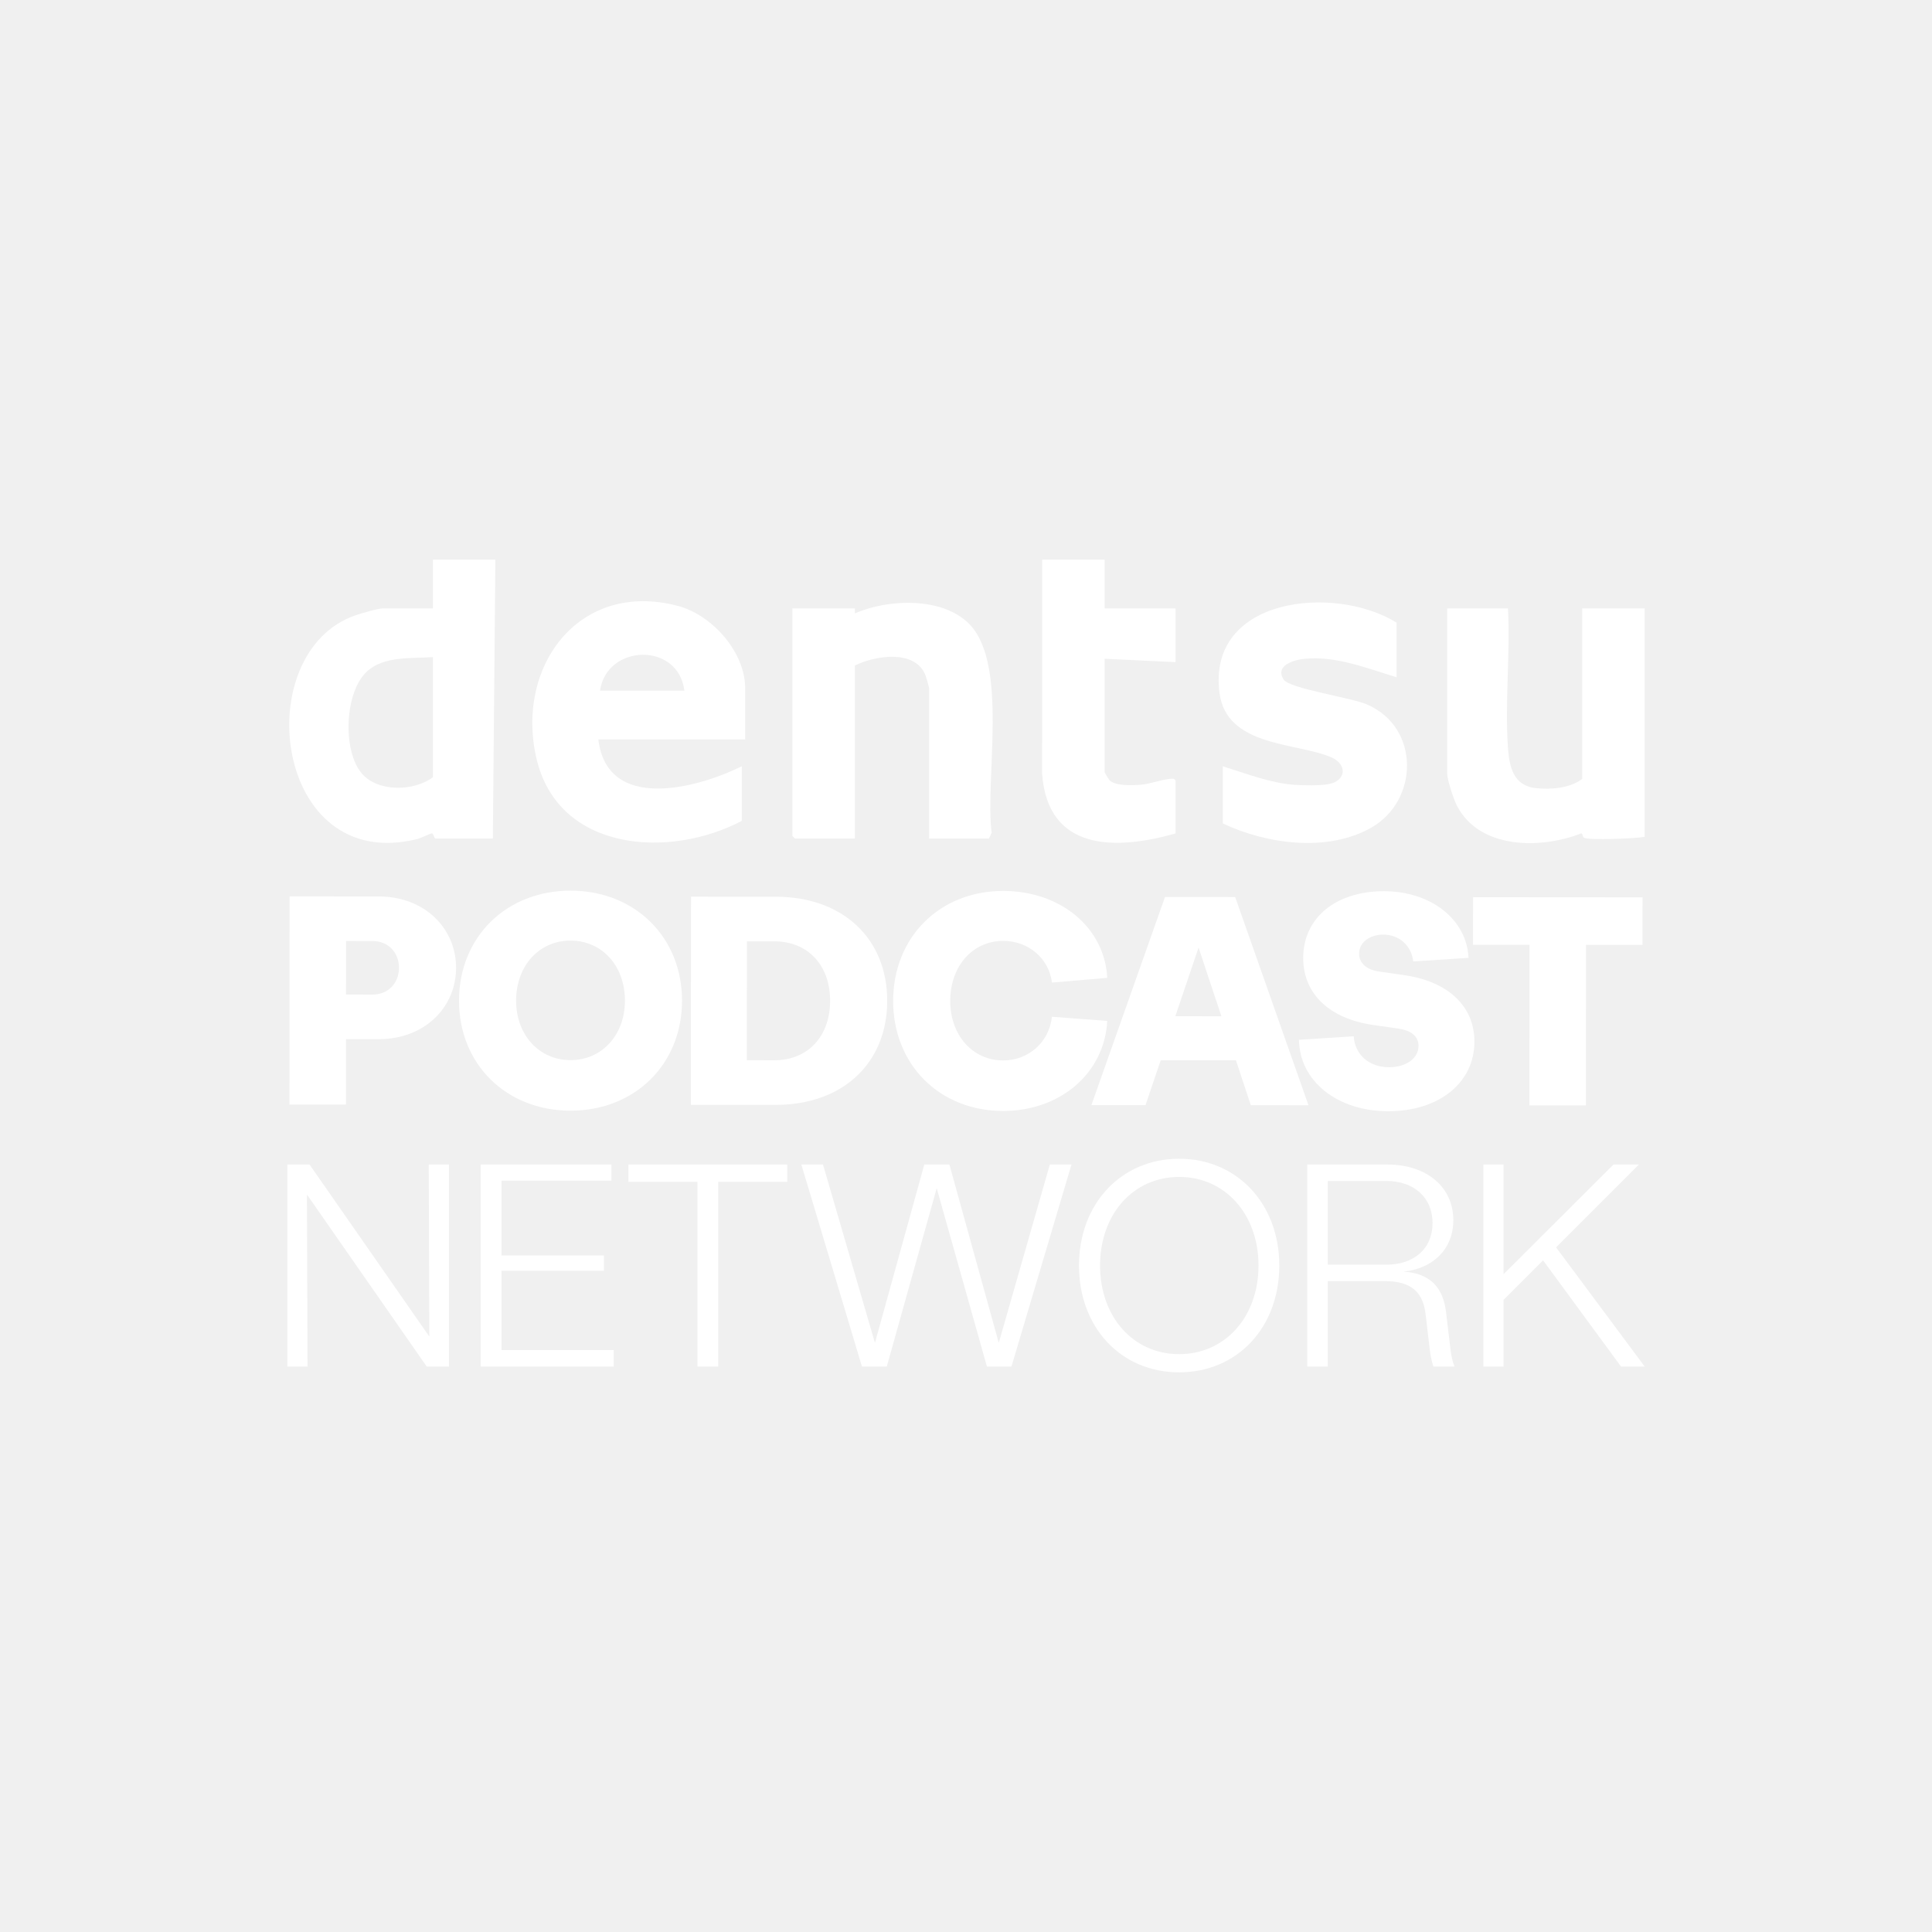
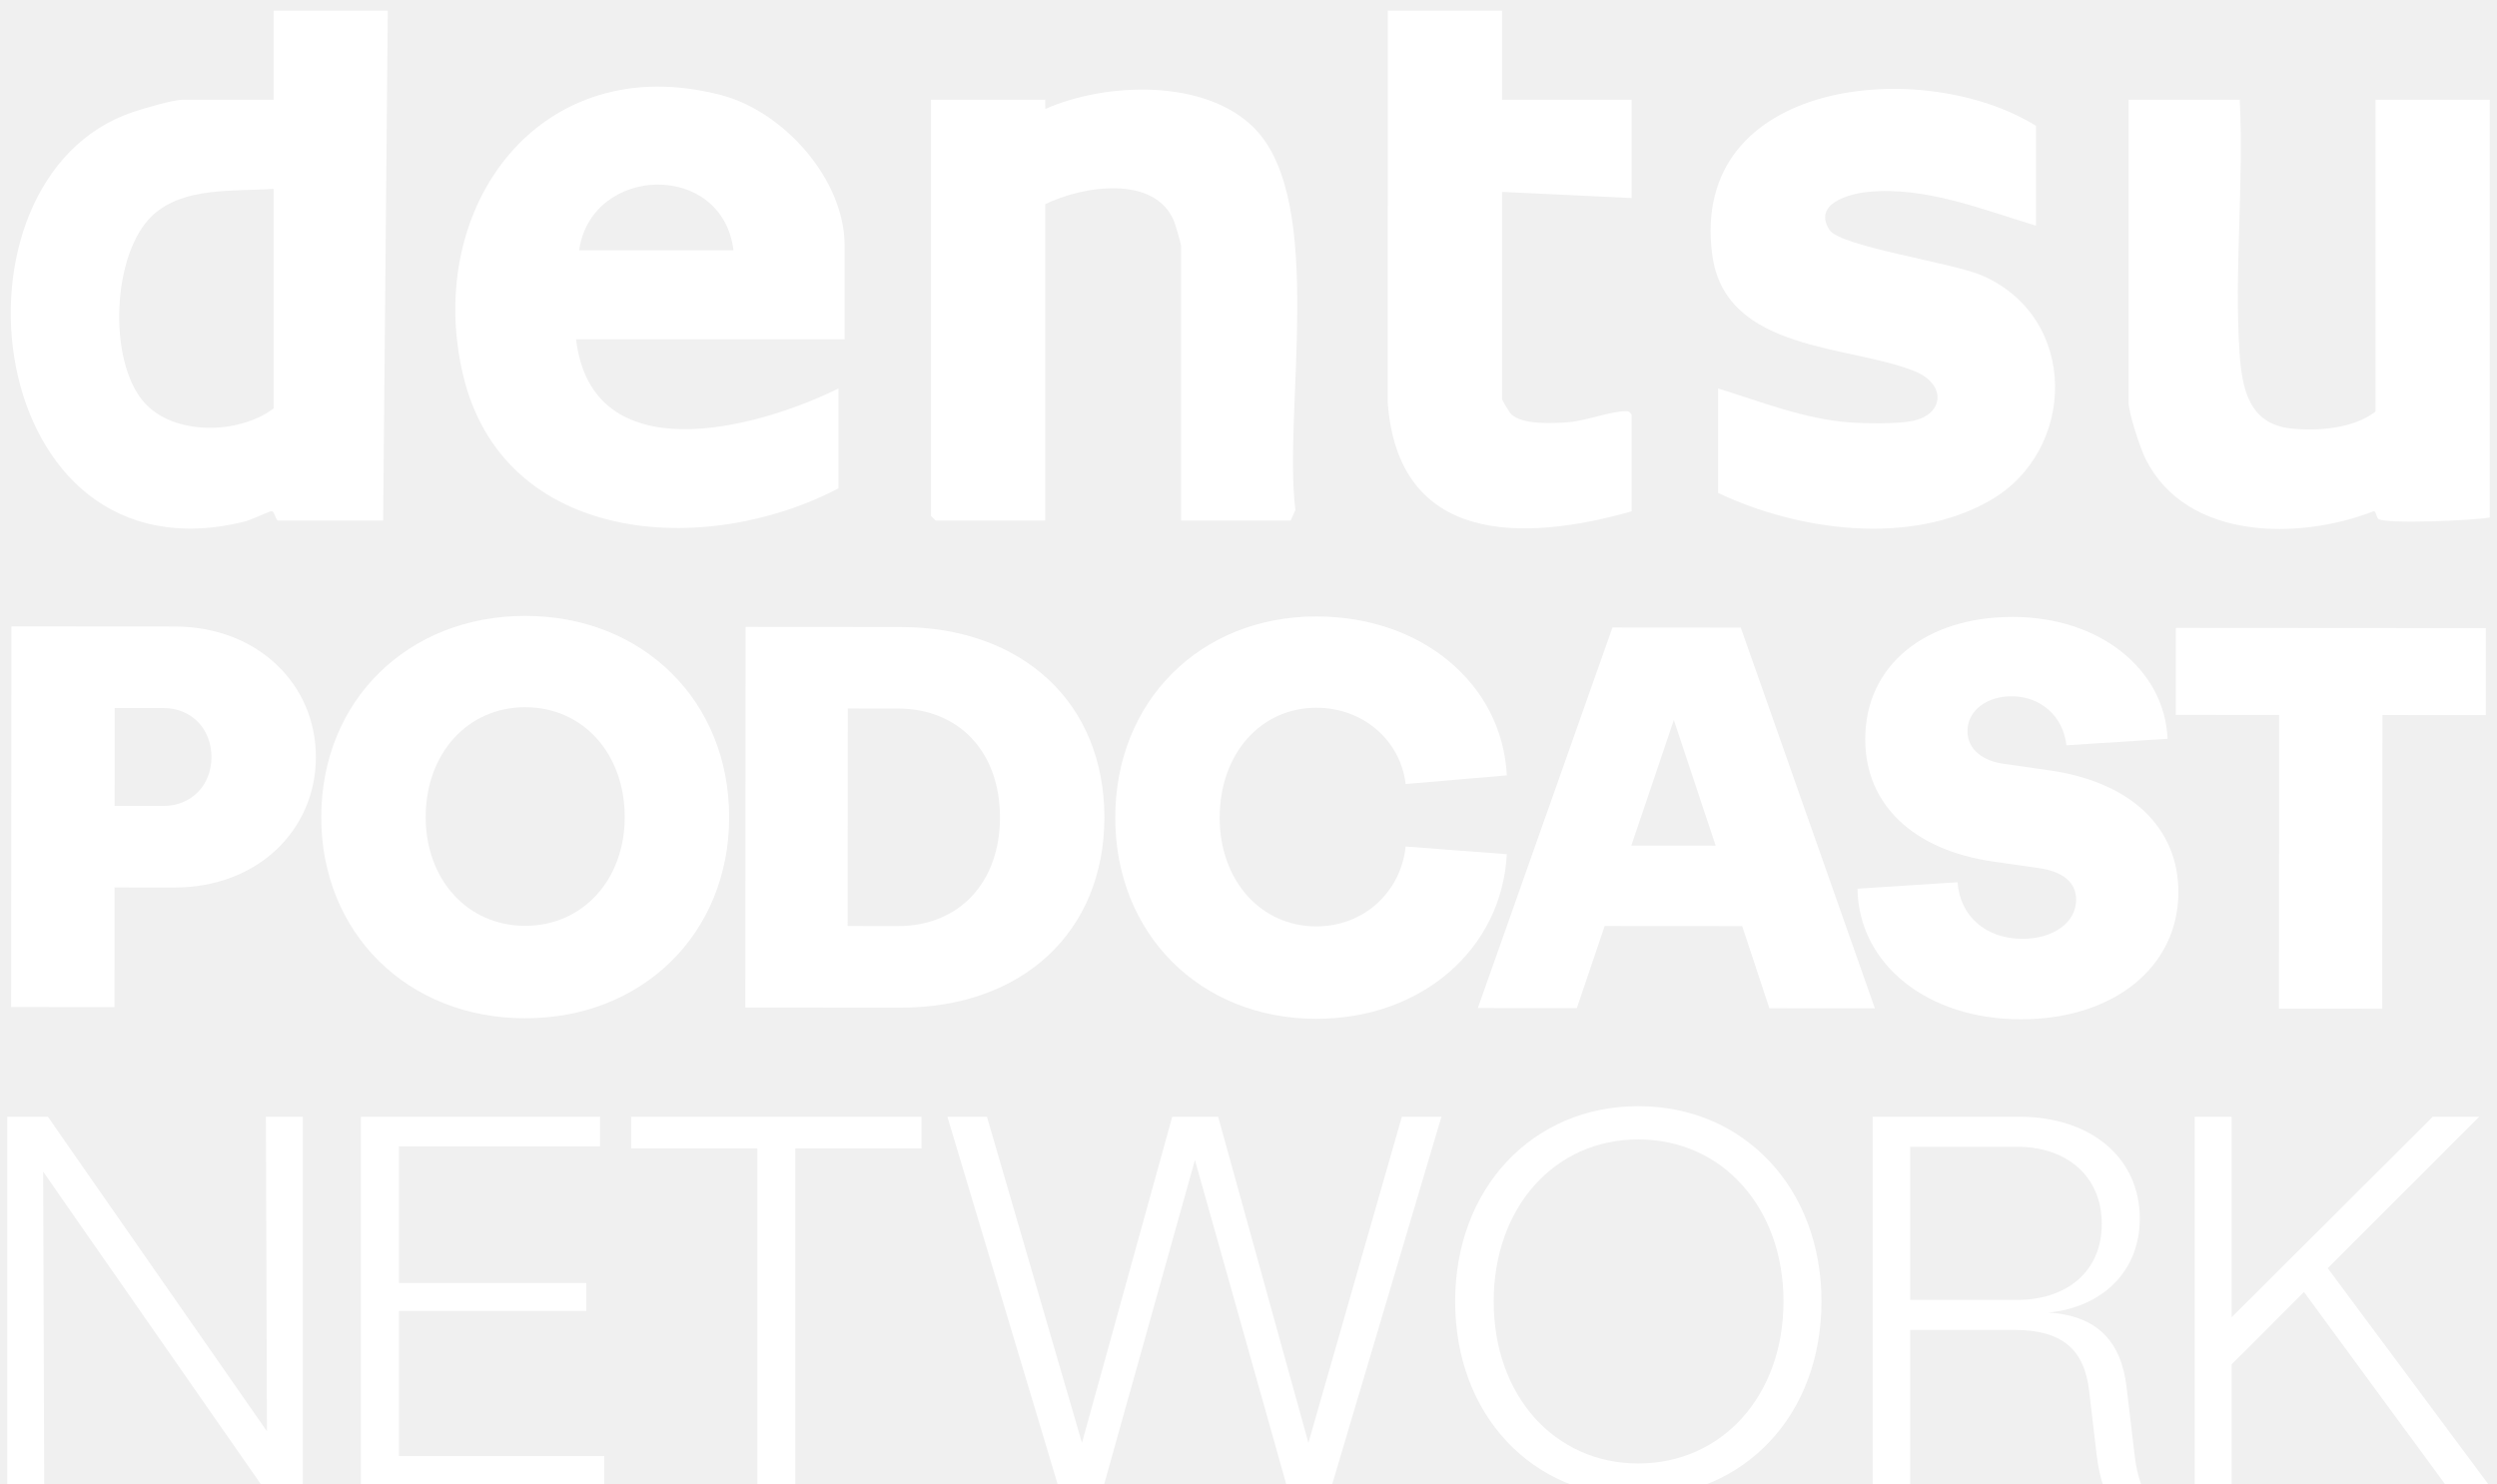
- <svg xmlns="http://www.w3.org/2000/svg" id="Layer_1" version="1.1" viewBox="0 0 3000 3000">
+ <svg xmlns="http://www.w3.org/2000/svg" id="Layer_1" version="1.1" viewBox="440 860 2120 1260">
  <defs>
    <style>
      .st0 {
        fill: #fff;
      }
    </style>
  </defs>
  <g>
    <path class="st0" d="M449.69,1391.91l138.52.1c70.64.05,120.02,49.03,119.97,110.9s-49.48,110.78-120.13,110.73l-50.79-.03-.07,101.58-87.73-.06.22-323.22ZM578.87,1544.37c23.55.02,40.64-17.52,40.66-41.53.02-24.01-17.05-41.57-40.6-41.58l-41.56-.03-.06,83.11,41.56.03Z" />
    <path class="st0" d="M712.76,1553.7c.07-98.81,73.53-170.79,173.27-170.72,99.73.07,173.1,72.15,173.03,170.96-.07,98.81-73.53,170.79-173.27,170.72-99.73-.07-173.1-72.15-173.03-170.96ZM885.85,1646.17c48.94.03,84.52-39.19,84.56-92.29.04-54.02-35.49-93.3-84.43-93.33-48.94-.03-84.52,39.19-84.56,93.21-.04,53.1,35.49,92.37,84.43,92.4Z" />
    <path class="st0" d="M1073.01,1392.34l131.59.09c103.89.07,173.11,64.76,173.04,161.73-.07,96.96-69.37,161.56-173.26,161.49l-131.59-.09.22-323.22ZM1202.12,1646.38c52.18.04,86.83-36.88,86.87-92.29.04-55.41-34.57-92.37-86.74-92.41l-42.48-.03-.13,184.69,42.48.03Z" />
    <path class="st0" d="M1386.87,1554.17c.07-98.81,72.15-170.79,170.96-170.73,89.11.06,157.41,56.9,161.51,134.94l-85.89,7.33c-4.59-37.4-36.43-64.67-75.68-64.7-47.56-.03-82.22,39.19-82.25,93.22-.04,53.1,34.57,92.37,82.13,92.4,39.71.03,71.59-28.58,75.77-67.82l85.88,6.52c-4.21,80.8-72.59,139.86-161.7,139.79-98.81-.07-170.79-72.15-170.73-170.96Z" />
    <path class="st0" d="M1809,1392.85l108.97.08,113.83,323.29-89.58-.06-23.04-69.74-116.82-.08-23.6,69.71-84.04-.06,114.27-323.14ZM1896.6,1578.06l-35.48-106.69-36.09,106.64,71.57.05Z" />
    <path class="st0" d="M2017.08,1614.62l84.96-5.48c1.83,28.63,23.98,48.04,54.91,48.06,26.32.02,45.72-13.82,45.73-33.21.01-15.24-11.99-24.02-31.38-26.8l-38.78-5.57c-68.33-9.74-108.94-48.56-108.9-103.97.04-63.72,52.25-103.86,125.2-103.8,73.42.05,128.79,43.95,131.52,103.52l-85.89,5.48c-2.75-24.48-21.67-41.57-46.61-41.59-20.78-.01-37.41,11.98-37.42,29.53-.01,16.16,13.83,25.41,30.46,27.72l38.78,5.57c69.25,9.74,109.86,48.56,109.82,103.5-.04,63.72-55.02,108.01-133.98,107.95-78.96-.05-137.57-46.73-138.44-110.91Z" />
    <path class="st0" d="M2375.02,1467.12l-87.73-.06.05-73.88,263.19.18-.05,73.88-87.73-.06-.17,249.34-87.73-.06.17-249.34Z" />
  </g>
  <g>
    <path class="st0" d="M446.15,1808.27h34.51l185.99,267.11-.9-267.11h31.37v313.71h-34.51l-185.99-267.11.9,267.11h-31.37v-313.71Z" />
    <path class="st0" d="M746.42,1808.27h203.02v25.1h-170.75v116.07h159.1v23.75h-159.1v123.24h174.34v25.55h-206.6v-313.71Z" />
    <path class="st0" d="M1082.99,1835.16h-107.11v-26.89h246.49v26.89h-107.11v286.82h-32.27v-286.82Z" />
    <path class="st0" d="M1244.32,1808.27h33.61l80.67,276.96,76.64-276.96h38.99l76.64,276.96,79.33-276.96h33.61l-93.22,313.71h-38.09l-77.98-276.96-77.53,276.96h-38.54l-94.11-313.71Z" />
    <path class="st0" d="M1675.45,1965.13c0-96.36,65.88-165.82,155.51-165.82s155.51,69.46,155.51,165.82-65.43,165.82-155.51,165.82-155.51-69.47-155.51-165.82ZM1830.97,2102.71c71.26,0,123.24-57.81,123.24-137.59s-51.99-137.59-123.24-137.59-122.8,57.81-122.8,137.59,51.54,137.59,122.8,137.59Z" />
    <path class="st0" d="M2029.95,1808.27h124.14c61.4,0,102.63,34.96,102.63,86.5,0,44.82-31.82,75.29-77.53,79.77,41.68,2.69,61.85,24.65,66.33,63.64l6.27,52.88c1.35,13.44,3.59,22.86,6.72,30.92h-32.72c-2.24-6.72-4.48-15.69-5.83-27.79l-6.27-53.33c-4.03-34.51-22.41-51.54-63.19-51.54h-88.74v132.66h-31.82v-313.71ZM2152.75,1963.78c42.13,0,71.71-24.2,71.71-64.54s-29.58-65.43-71.71-65.43h-90.98v129.97h90.98Z" />
    <path class="st0" d="M2303.33,1808.27h31.37v170.3l170.75-170.3h39.44l-128.62,128.62,137.59,185.09h-36.75l-121-164.92-61.4,61.4v103.53h-31.37v-313.71Z" />
  </g>
  <g>
    <path class="st0" d="M769.23,869.05l-3.93,433h-89.1c-2.01,0-3.19-7.85-5.42-8-2.01-.13-17.37,7.4-22.68,8.73-223.66,55.99-263.65-290.88-95.11-347.68,8.83-2.98,34.11-10.4,41.97-10.4h77.31v-75.64h96.96ZM672.27,1020.34c-33.42,2.36-75.93-1.92-102.26,22.12-35.18,32.12-38.62,123.99-7.74,159.11,25.21,28.66,80.64,27.37,110,5.28v-186.5Z" />
    <path class="st0" d="M2553.85,1299.44c-13.46,2.58-87.64,5.72-94.42,1.27-1.94-1.28-1.88-6.44-4.07-6.66-63.35,24.85-159.09,24.89-193.66-44.22-4.61-9.22-14.46-39.02-14.46-48.21v-256.93h94.34c3.66,70.35-4.86,145.5-.11,215.3,2.04,29.97,7.96,59.99,43.34,63.81,23.21,2.5,53.15.23,72.07-14.35v-264.75h96.96v354.74Z" />
    <path class="st0" d="M1715.26,869.05v75.64h110.06v83.47l-110.06-5.22v176.07c0,.76,6.43,11.46,8,12.91,9.56,8.88,35.42,7.61,48.3,6.61,14.74-1.14,35.66-9.23,48.37-9.36,3.12-.03,3.43.29,5.39,2.88v82.17c-92.9,26.26-198.21,27.96-207.13-92.5l.1-332.67h96.96Z" />
    <path class="st0" d="M1157.08,1148.15h-227.99c13.53,113.17,152.54,76.38,222.75,41.73v84.77c-112.58,59.26-285.16,48.35-318.93-97.29-32.94-142.04,65.71-276.78,219.37-236.61,53.36,13.95,104.81,71.66,104.81,127.83v79.56ZM1062.74,1072.51c-9.45-76.12-120.64-72.58-131.03,0h131.03Z" />
    <path class="st0" d="M1442.72,1302.05v-233.45c0-1.53-4.67-17.57-5.77-20.34-16.16-40.35-78.18-30.32-109.53-14.88v268.67h-93.03l-3.93-3.91v-353.44h96.96l.02,7.84c51.25-22.75,136.63-26.1,178.16,16.96,60.44,62.67,23.65,240.74,34.22,323.55l-4.06,9h-93.03Z" />
    <path class="st0" d="M2168.62,1051.64c-45.56-13.73-94.08-33.53-142.8-28.67-16.58,1.65-46.77,10.31-32.51,32.32,9.06,13.98,104.46,27.87,129.07,38.45,83.07,35.71,81.04,149.17,6.97,191.39-67.87,38.69-162.67,25.69-230.66-6.56v-88.69c35.73,11.05,73.49,26.06,111.27,28.79,13.7.99,41.08,1.42,53.97-1.26,26.65-5.53,28.61-30.84,2.44-41.85-53.91-22.68-161.72-15.97-172.7-99.37-19.72-149.75,179.44-168.81,274.94-109.33v84.77Z" />
  </g>
</svg>
